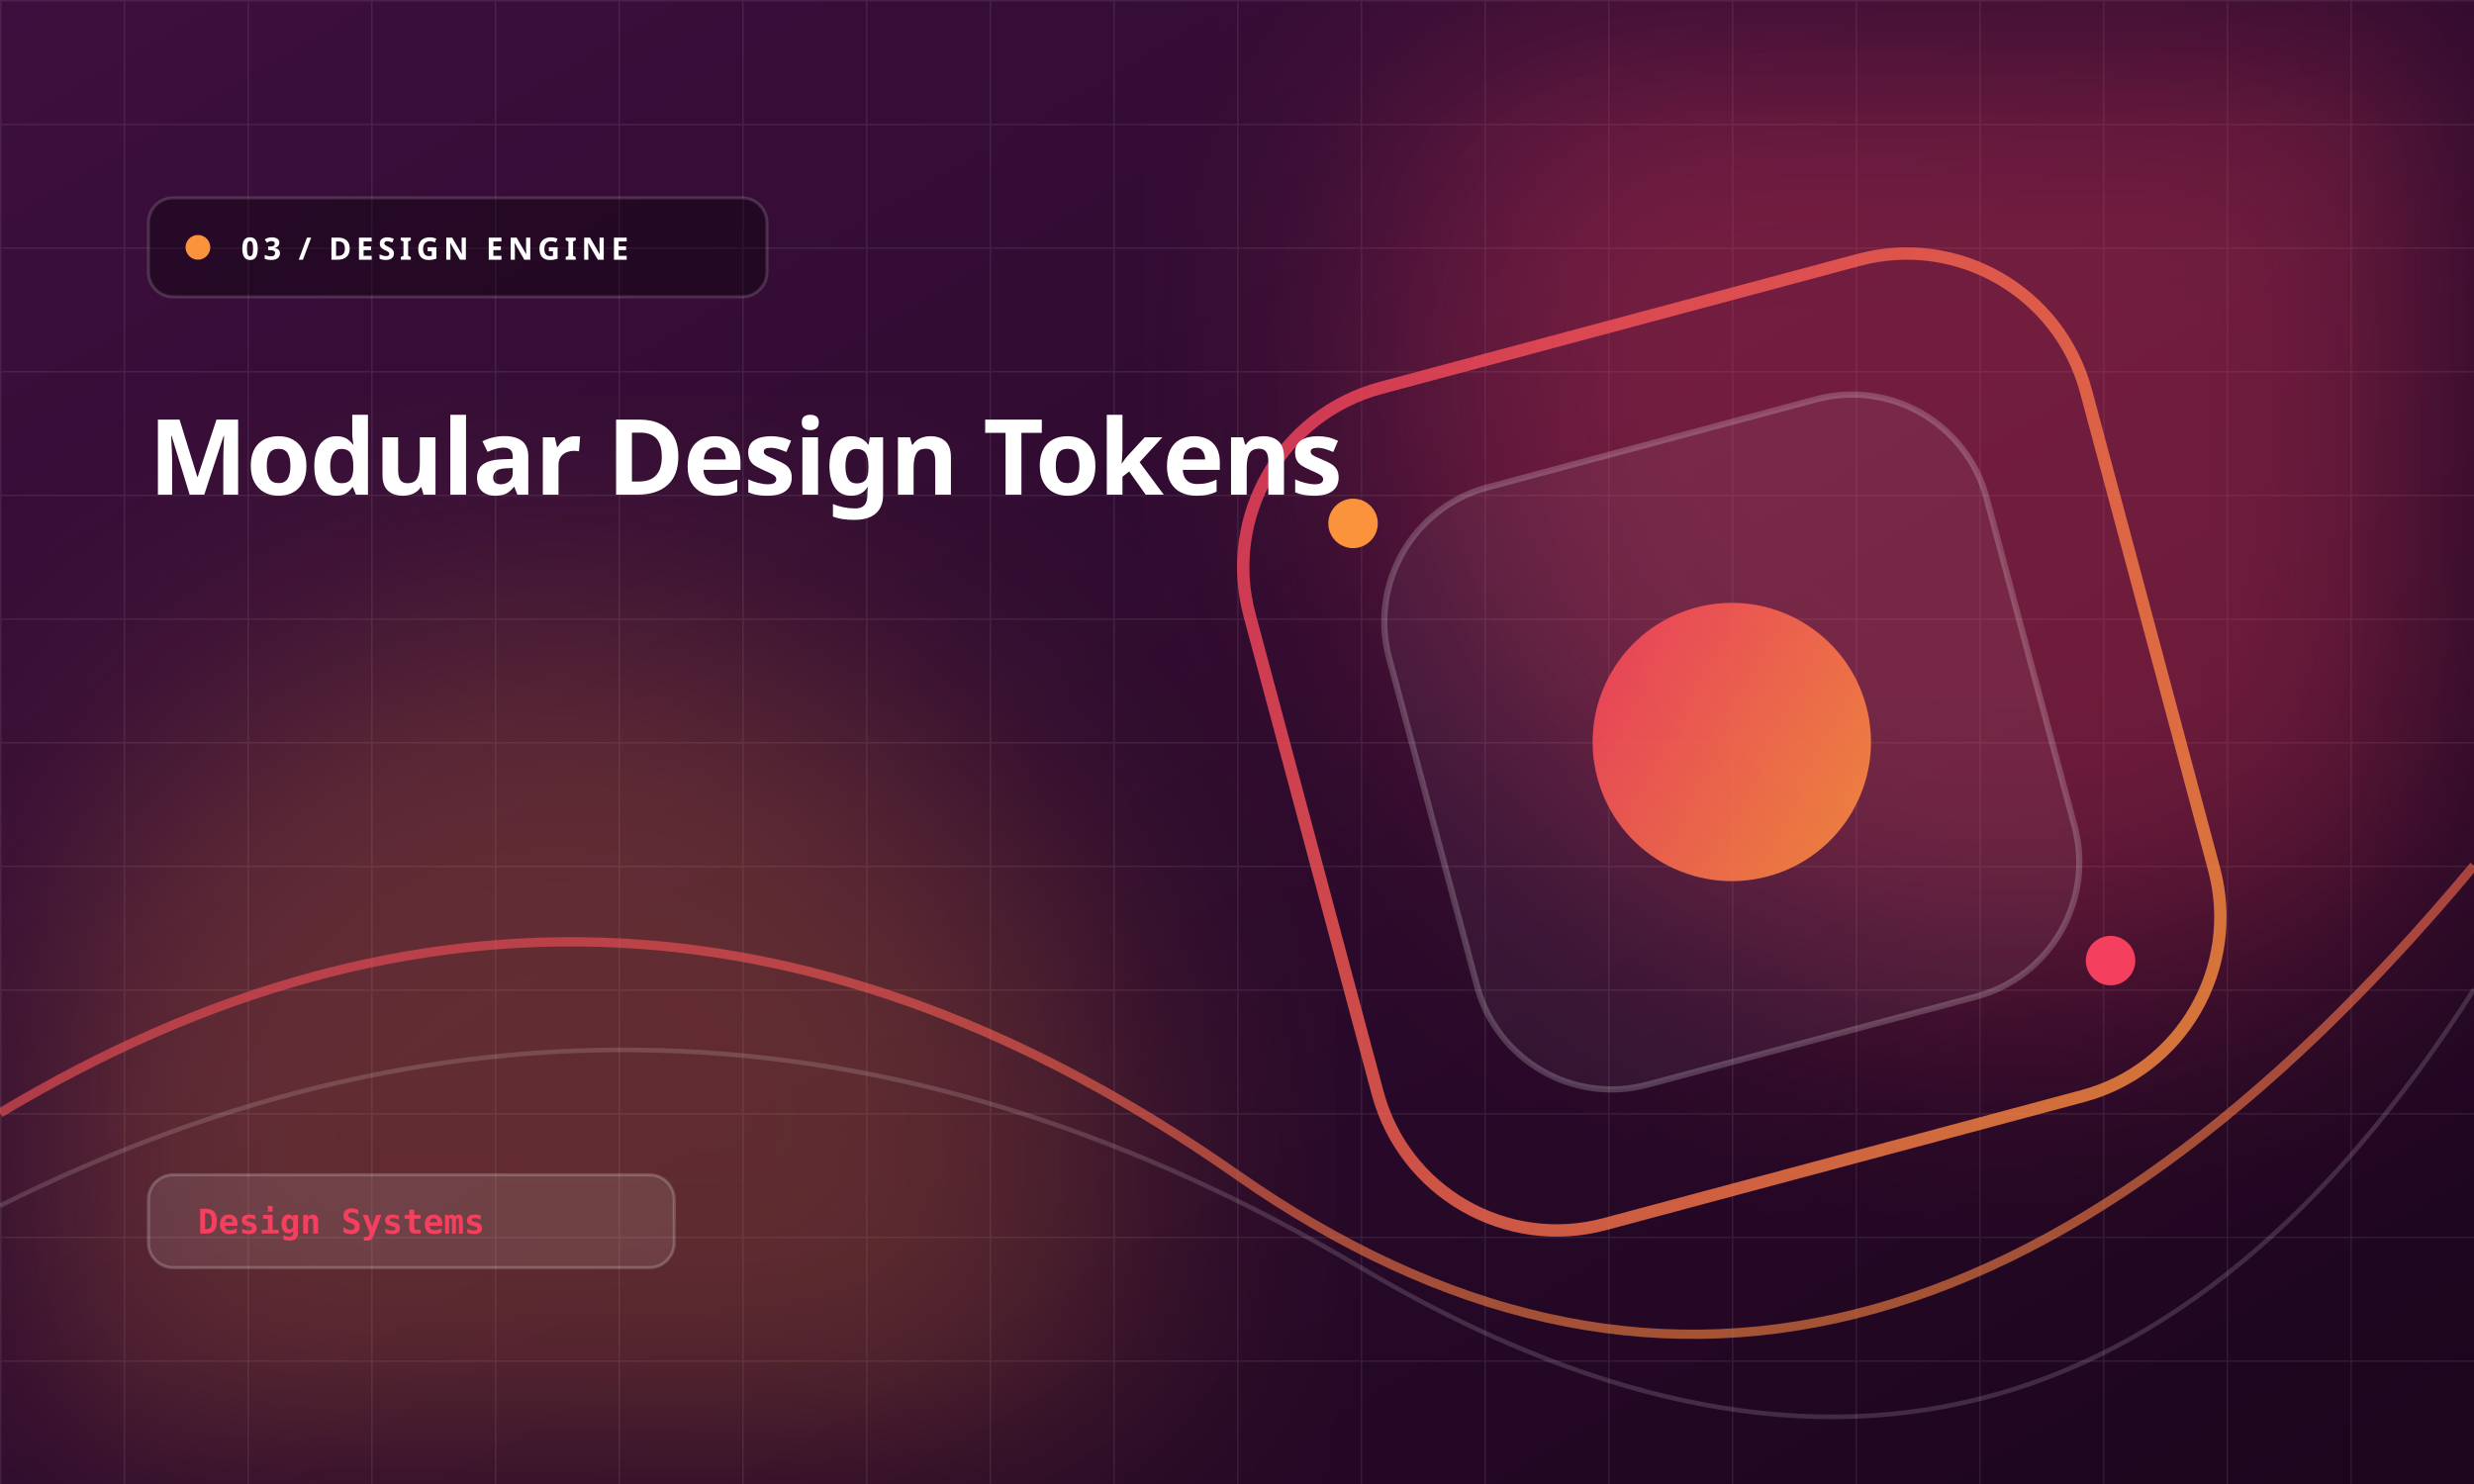
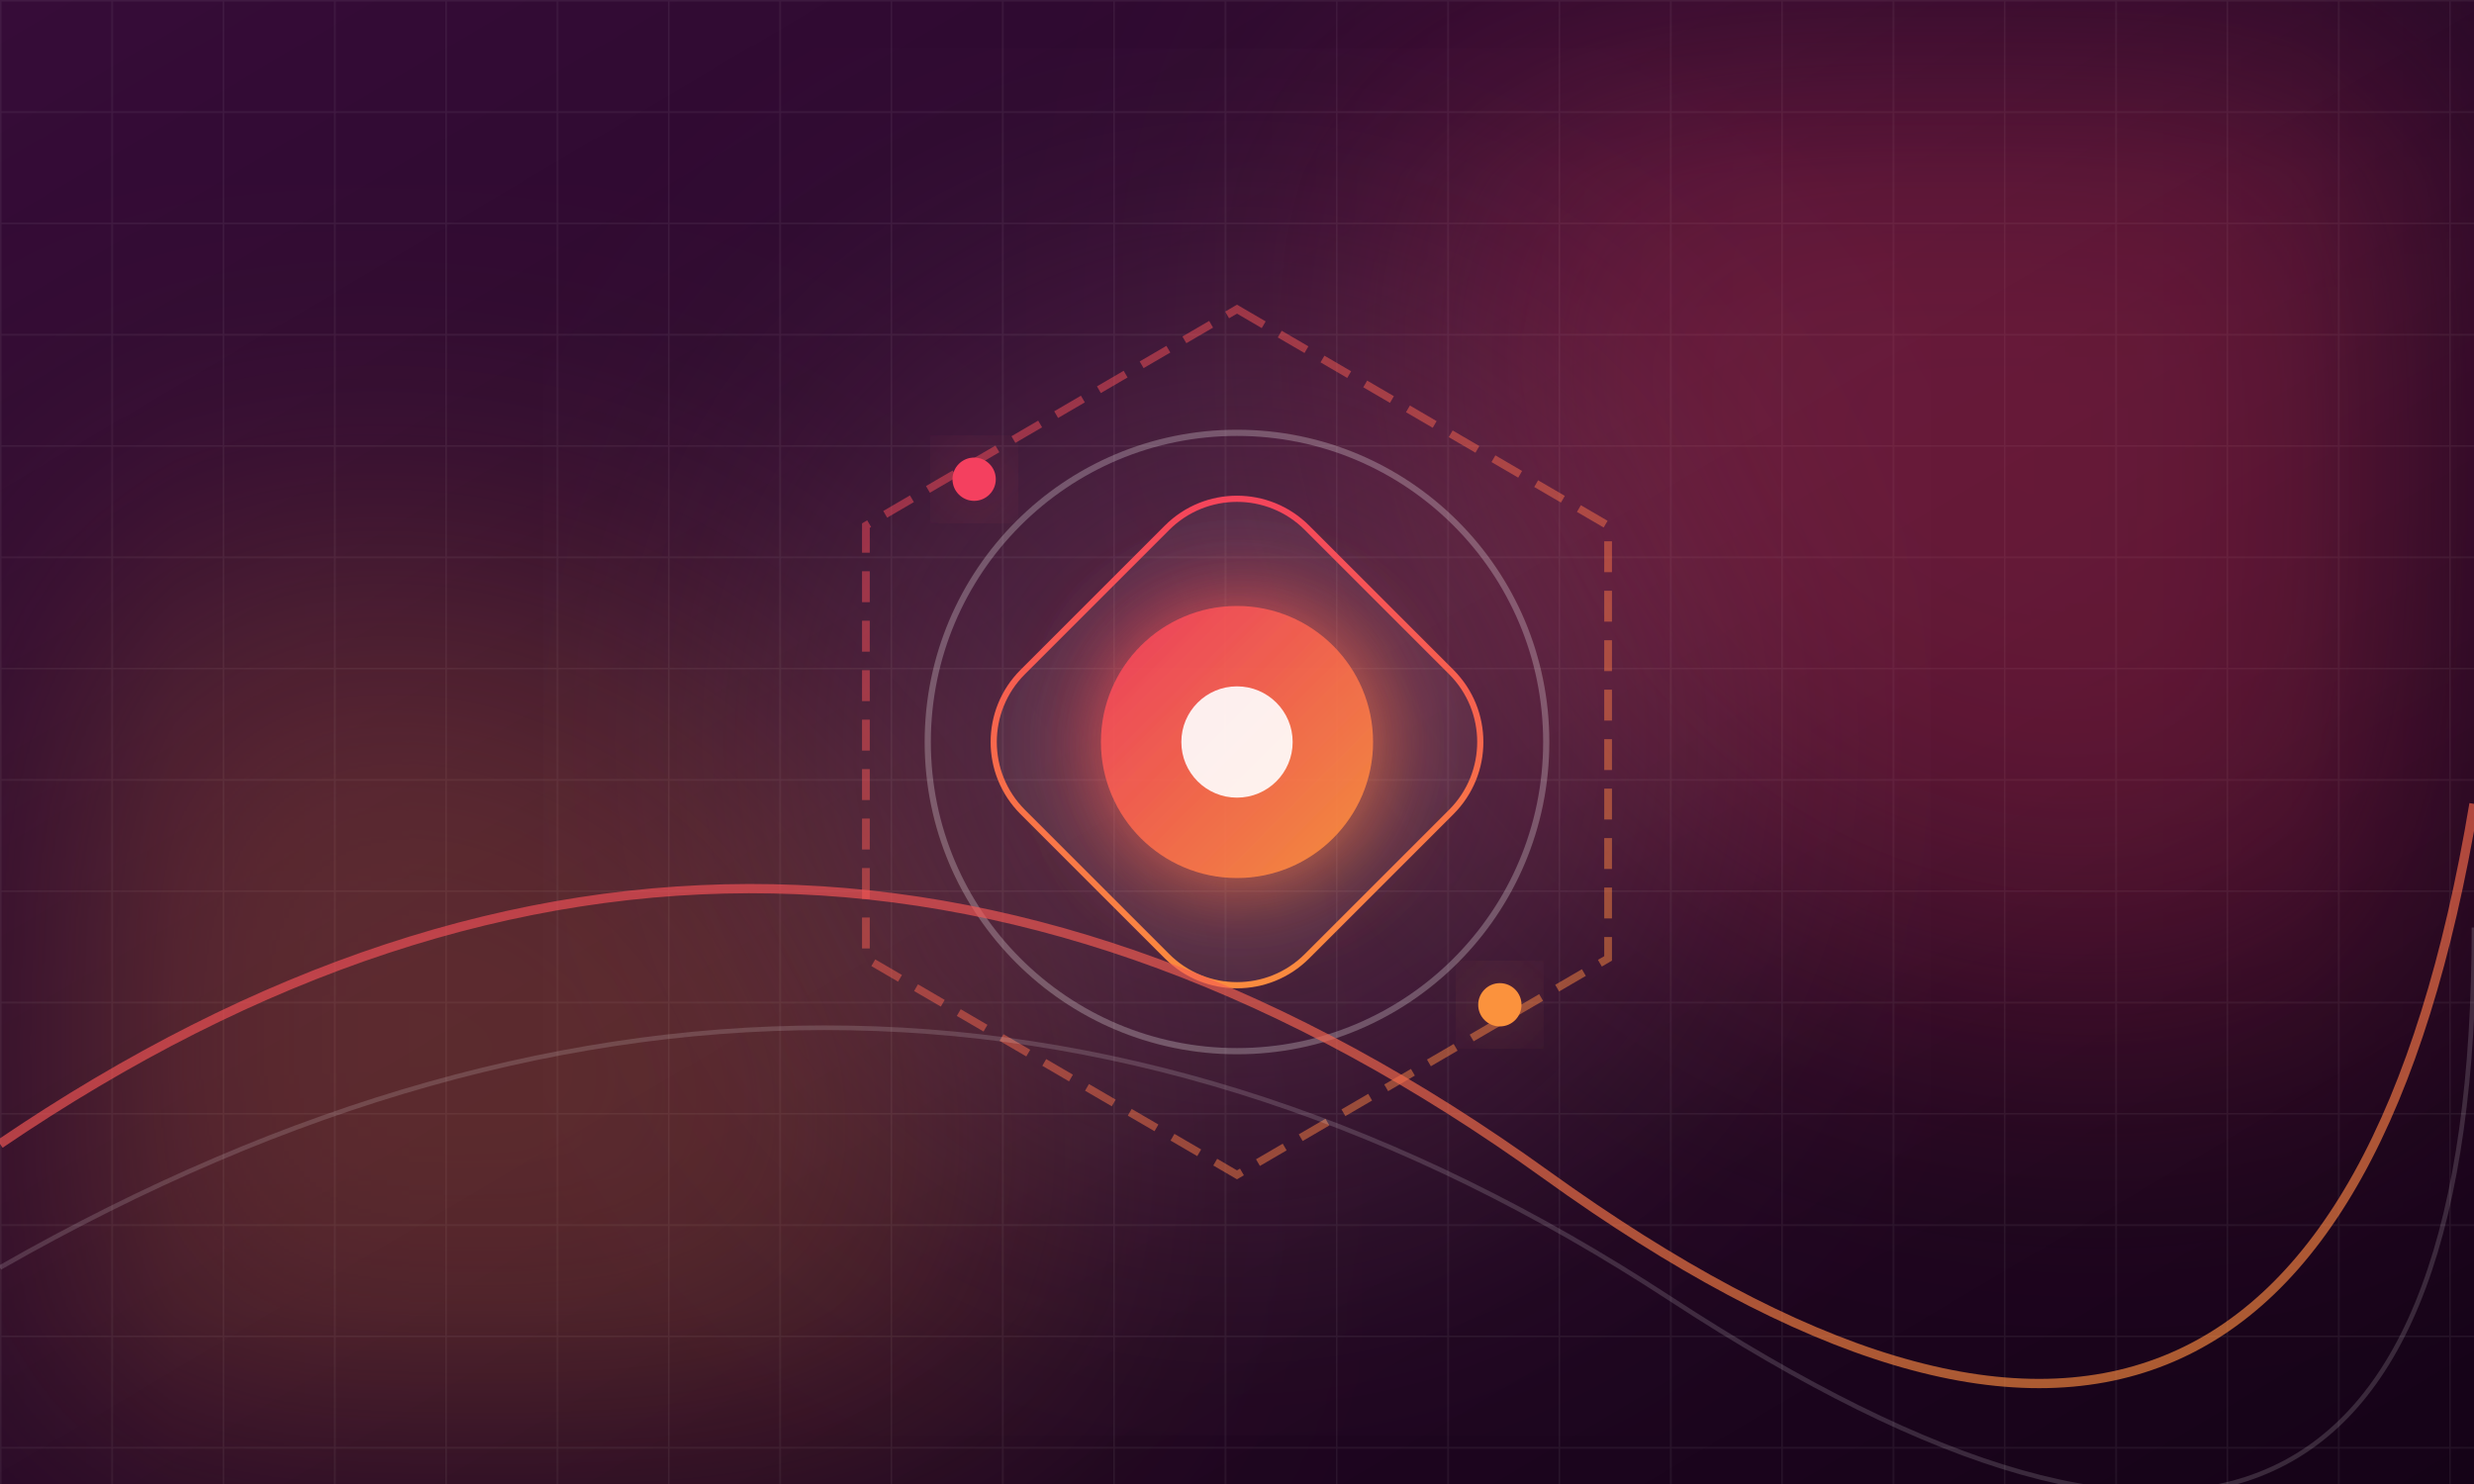
<svg xmlns="http://www.w3.org/2000/svg" width="800" height="480" viewBox="0 0 800 480">
  <defs>
-     <linearGradient id="bgGrad_coverstudio3svg" x1="0%" y1="0%" x2="100%" y2="100%">
-       <stop offset="0%" stop-color="#3d0f3e" />
-       <stop offset="100%" stop-color="#1c051d" />
+     <linearGradient id="bgGrad_studio3" x1="0%" y1="0%" x2="100%" y2="100%">
+       <stop offset="0%" stop-color="#360c38" />
+       <stop offset="100%" stop-color="#150317" />
    </linearGradient>
-     <linearGradient id="accentGrad_coverstudio3svg" x1="0%" y1="0%" x2="100%" y2="100%">
+     <linearGradient id="accGrad_studio3" x1="0%" y1="0%" x2="100%" y2="100%">
      <stop offset="0%" stop-color="#f43f5e" />
      <stop offset="100%" stop-color="#fb923c" />
    </linearGradient>
-     <pattern id="grid_coverstudio3svg" width="40" height="40" patternUnits="userSpaceOnUse">
-       <path d="M 40 0 L 0 0 0 40" fill="none" stroke="rgba(255,255,255,0.08)" stroke-width="1" />
+     <filter id="glow_studio3" x="-50%" y="-50%" width="200%" height="200%">
+       <feGaussianBlur stdDeviation="16" result="blur" />
+       <feMerge>
+         <feMergeNode in="blur" />
+         <feMergeNode in="SourceGraphic" />
+       </feMerge>
+     </filter>
+     <filter id="ambient_studio3" x="-30%" y="-30%" width="160%" height="160%">
+       <feGaussianBlur stdDeviation="60" />
+     </filter>
+     <pattern id="pat_studio3" width="36" height="36" patternUnits="userSpaceOnUse">
+       <path d="M 36 0 L 0 0 0 36" fill="none" stroke="rgba(255,255,255,0.06)" stroke-width="1" />
    </pattern>
-     <filter id="blur_coverstudio3svg" x="-20%" y="-20%" width="140%" height="140%">
-       <feGaussianBlur stdDeviation="45" />
-     </filter>
  </defs>
-   <rect width="800" height="480" fill="url(#bgGrad_coverstudio3svg)" />
-   <rect width="800" height="480" fill="url(#grid_coverstudio3svg)" />
-   <circle cx="650" cy="120" r="200" fill="#f43f5e" opacity="0.35" filter="url(#blur_coverstudio3svg)" />
-   <circle cx="180" cy="380" r="180" fill="#fb923c" opacity="0.25" filter="url(#blur_coverstudio3svg)" />
-   <g transform="translate(560, 240) rotate(-15)">
-     <rect x="-140" y="-140" width="280" height="280" rx="60" fill="none" stroke="url(#accentGrad_coverstudio3svg)" stroke-width="4" opacity="0.8" />
-     <rect x="-100" y="-100" width="200" height="200" rx="45" fill="rgba(255,255,255,0.05)" stroke="rgba(255,255,255,0.2)" stroke-width="2" />
-     <circle cx="0" cy="0" r="45" fill="url(#accentGrad_coverstudio3svg)" opacity="0.9" />
-     <circle cx="-100" cy="-100" r="8" fill="#fb923c" />
-     <circle cx="100" cy="100" r="8" fill="#f43f5e" />
+   <rect width="800" height="480" fill="url(#bgGrad_studio3)" />
+   <rect width="800" height="480" fill="url(#pat_studio3)" />
+   <circle cx="680" cy="100" r="220" fill="#f43f5e" opacity="0.32" filter="url(#ambient_studio3)" />
+   <circle cx="120" cy="380" r="200" fill="#fb923c" opacity="0.25" filter="url(#ambient_studio3)" />
+   <circle cx="400" cy="240" r="140" fill="#fda4af" opacity="0.2" filter="url(#ambient_studio3)" />
+   <g transform="translate(400, 240)">
+     <polygon points="0,-140 120,-70 120,70 0,140 -120,70 -120,-70" fill="none" stroke="url(#accGrad_studio3)" stroke-width="2.5" stroke-dasharray="10 6" opacity="0.5" />
+     <circle cx="0" cy="0" r="100" fill="none" stroke="rgba(255,255,255,0.25)" stroke-width="2" />
+     <rect x="-65" y="-65" width="130" height="130" rx="32" fill="rgba(255,255,255,0.05)" stroke="url(#accGrad_studio3)" stroke-width="2" transform="rotate(45)" />
+     <circle cx="0" cy="0" r="44" fill="url(#accGrad_studio3)" opacity="0.95" filter="url(#glow_studio3)" />
+     <circle cx="0" cy="0" r="18" fill="#ffffff" opacity="0.9" />
+     <circle cx="-85" cy="-85" r="7" fill="#f43f5e" filter="url(#glow_studio3)" />
+     <circle cx="85" cy="85" r="7" fill="#fb923c" filter="url(#glow_studio3)" />
  </g>
-   <path d="M 0 360 Q 200 240 400 380 T 800 280" fill="none" stroke="url(#accentGrad_coverstudio3svg)" stroke-width="3" opacity="0.6" />
-   <path d="M 0 390 Q 220 280 440 410 T 800 320" fill="none" stroke="rgba(255,255,255,0.15)" stroke-width="1.5" />
-   <g transform="translate(48, 64)">
-     <rect x="0" y="0" width="200" height="32" rx="8" fill="rgba(0,0,0,0.35)" stroke="rgba(255,255,255,0.15)" stroke-width="1" />
-     <circle cx="16" cy="16" r="4" fill="#fb923c" />
-     <text x="30" y="20" font-family="sans-serif" font-size="10" font-weight="700" fill="#ffffff" letter-spacing="1.5">03 / DESIGN ENGINE</text>
-   </g>
-   <text x="48" y="160" font-family="sans-serif" font-size="34" font-weight="800" fill="#ffffff" letter-spacing="-0.5">Modular Design Tokens</text>
-   <g transform="translate(48, 380)">
-     <rect x="0" y="0" width="170" height="30" rx="8" fill="rgba(255,255,255,0.1)" stroke="rgba(255,255,255,0.2)" stroke-width="1" />
-     <text x="16" y="19" font-family="monospace" font-size="11" font-weight="600" fill="#f43f5e">Design Systems</text>
-   </g>
+   <path d="M 0 370 Q 250 200 500 380 T 800 260" fill="none" stroke="url(#accGrad_studio3)" stroke-width="3" opacity="0.65" />
+   <path d="M 0 410 Q 280 250 540 420 T 800 300" fill="none" stroke="rgba(255,255,255,0.15)" stroke-width="1.5" />
</svg>
